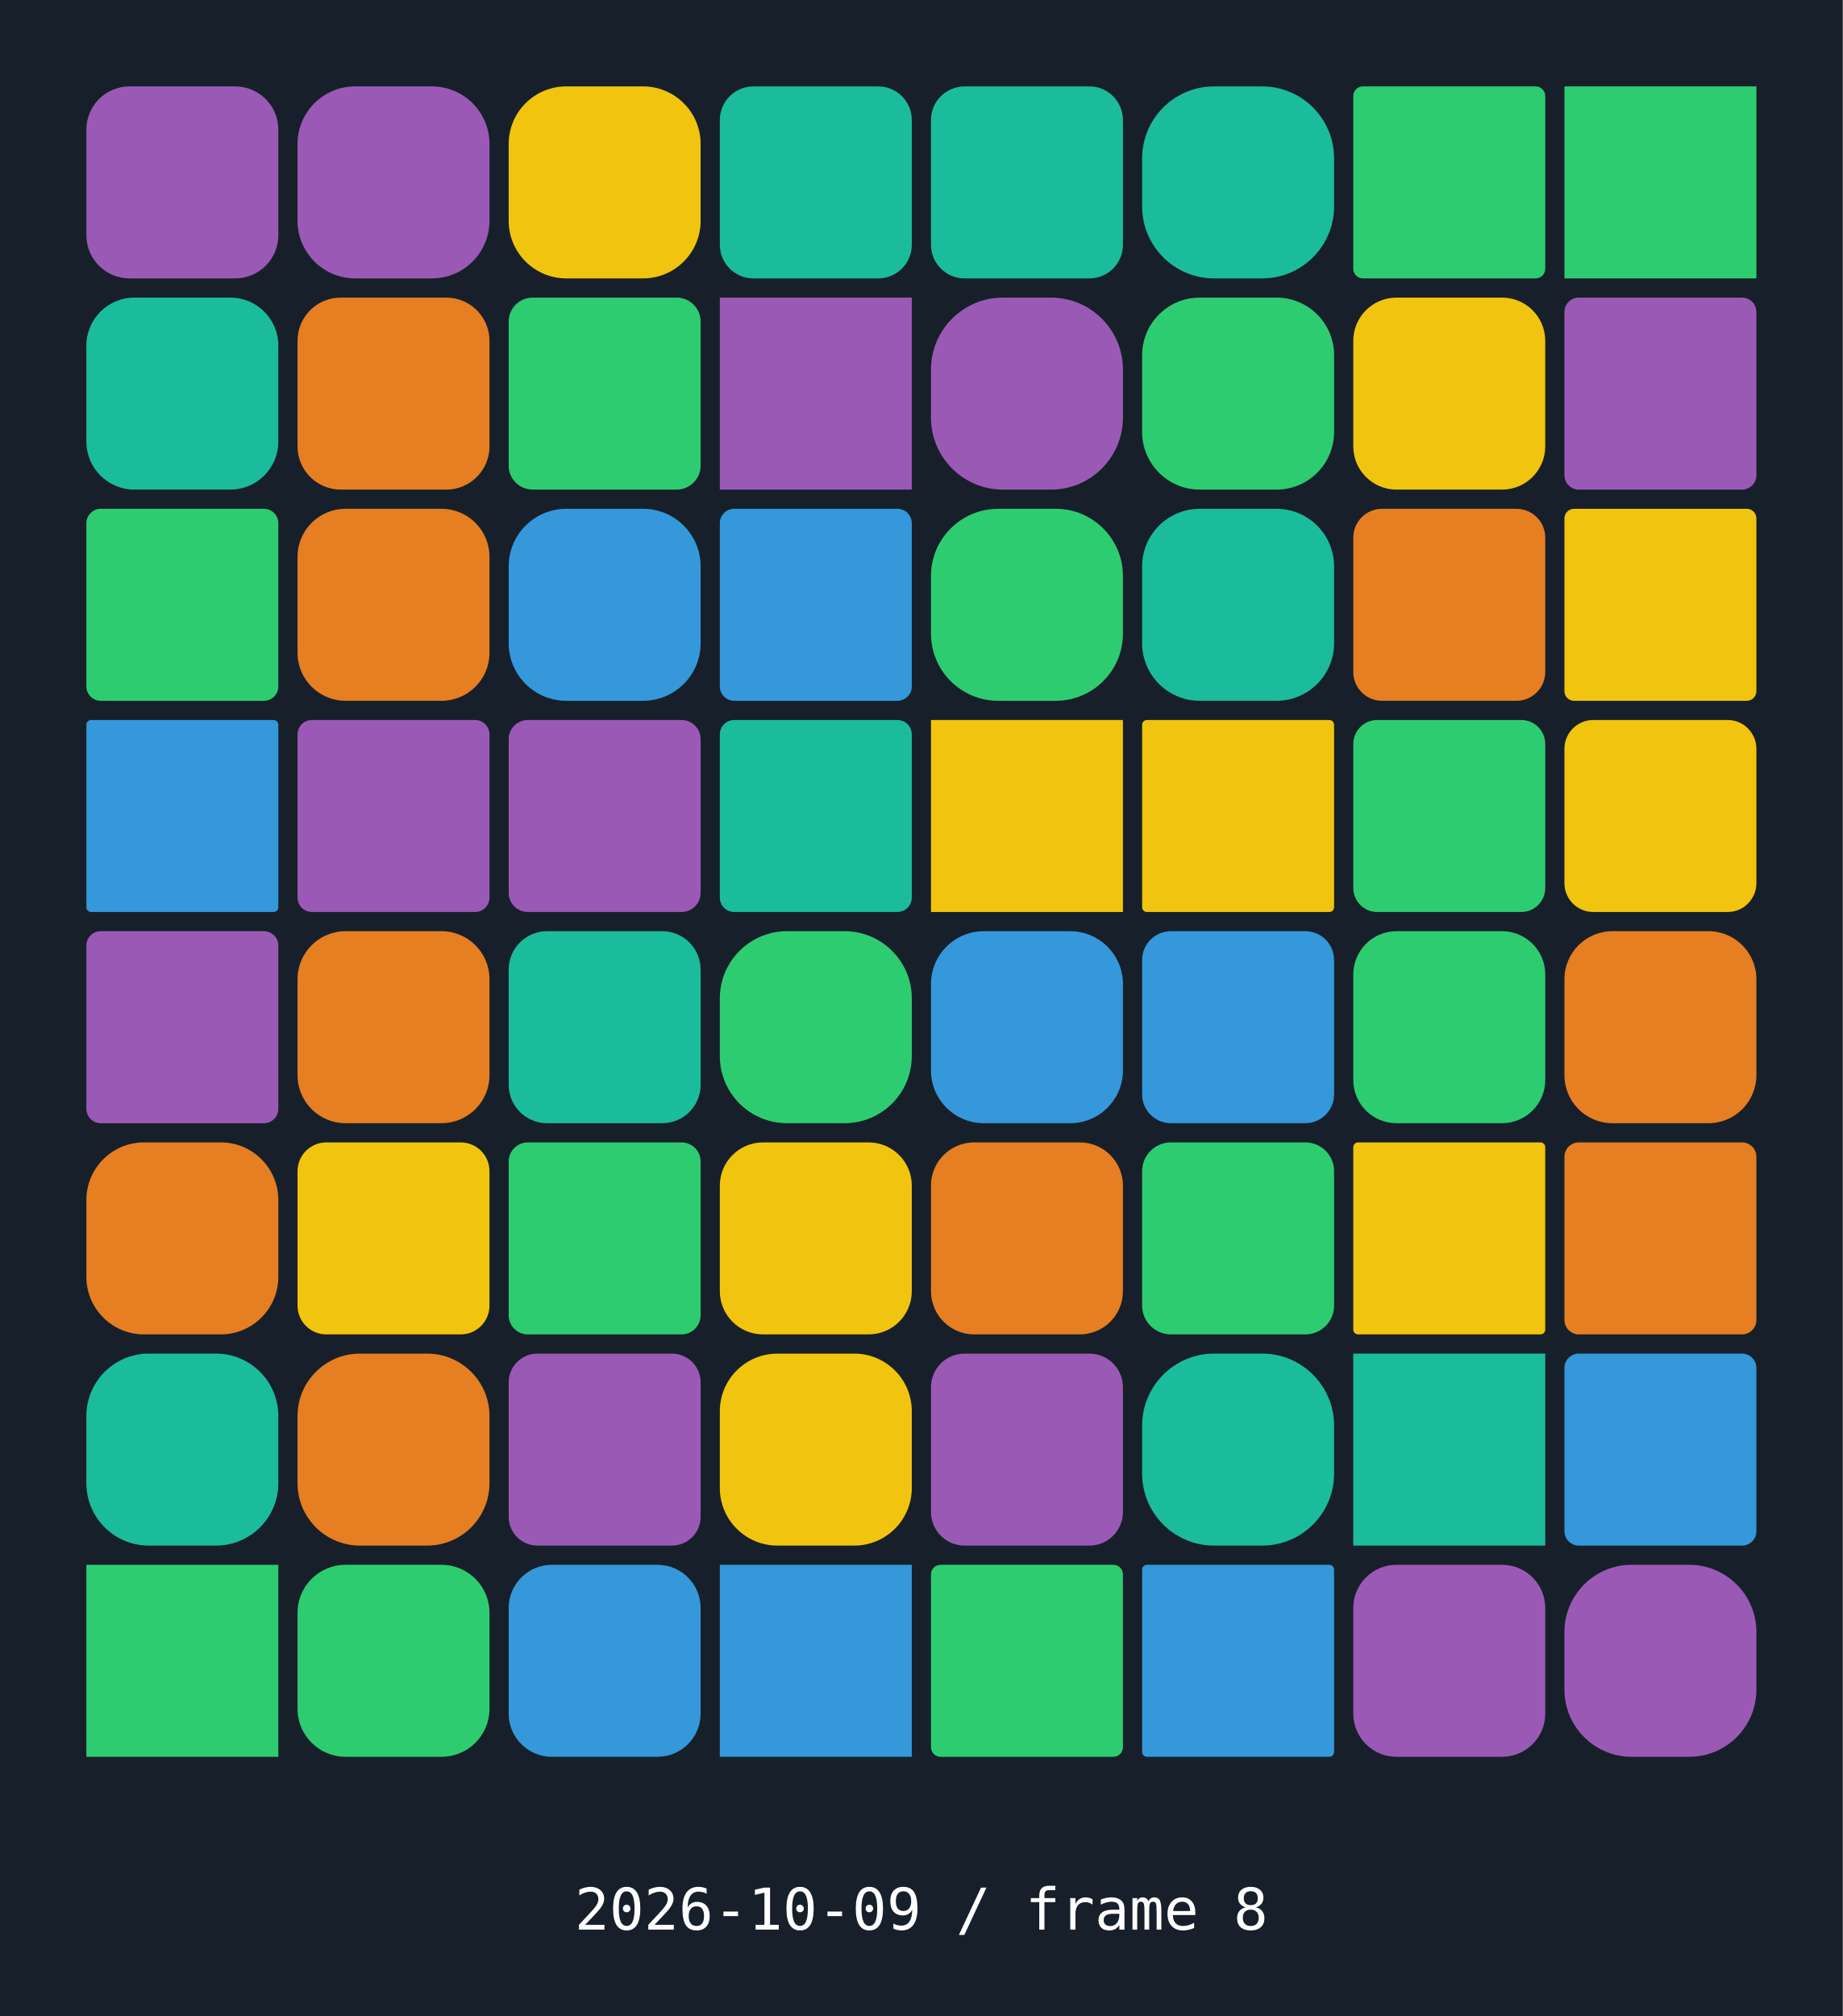
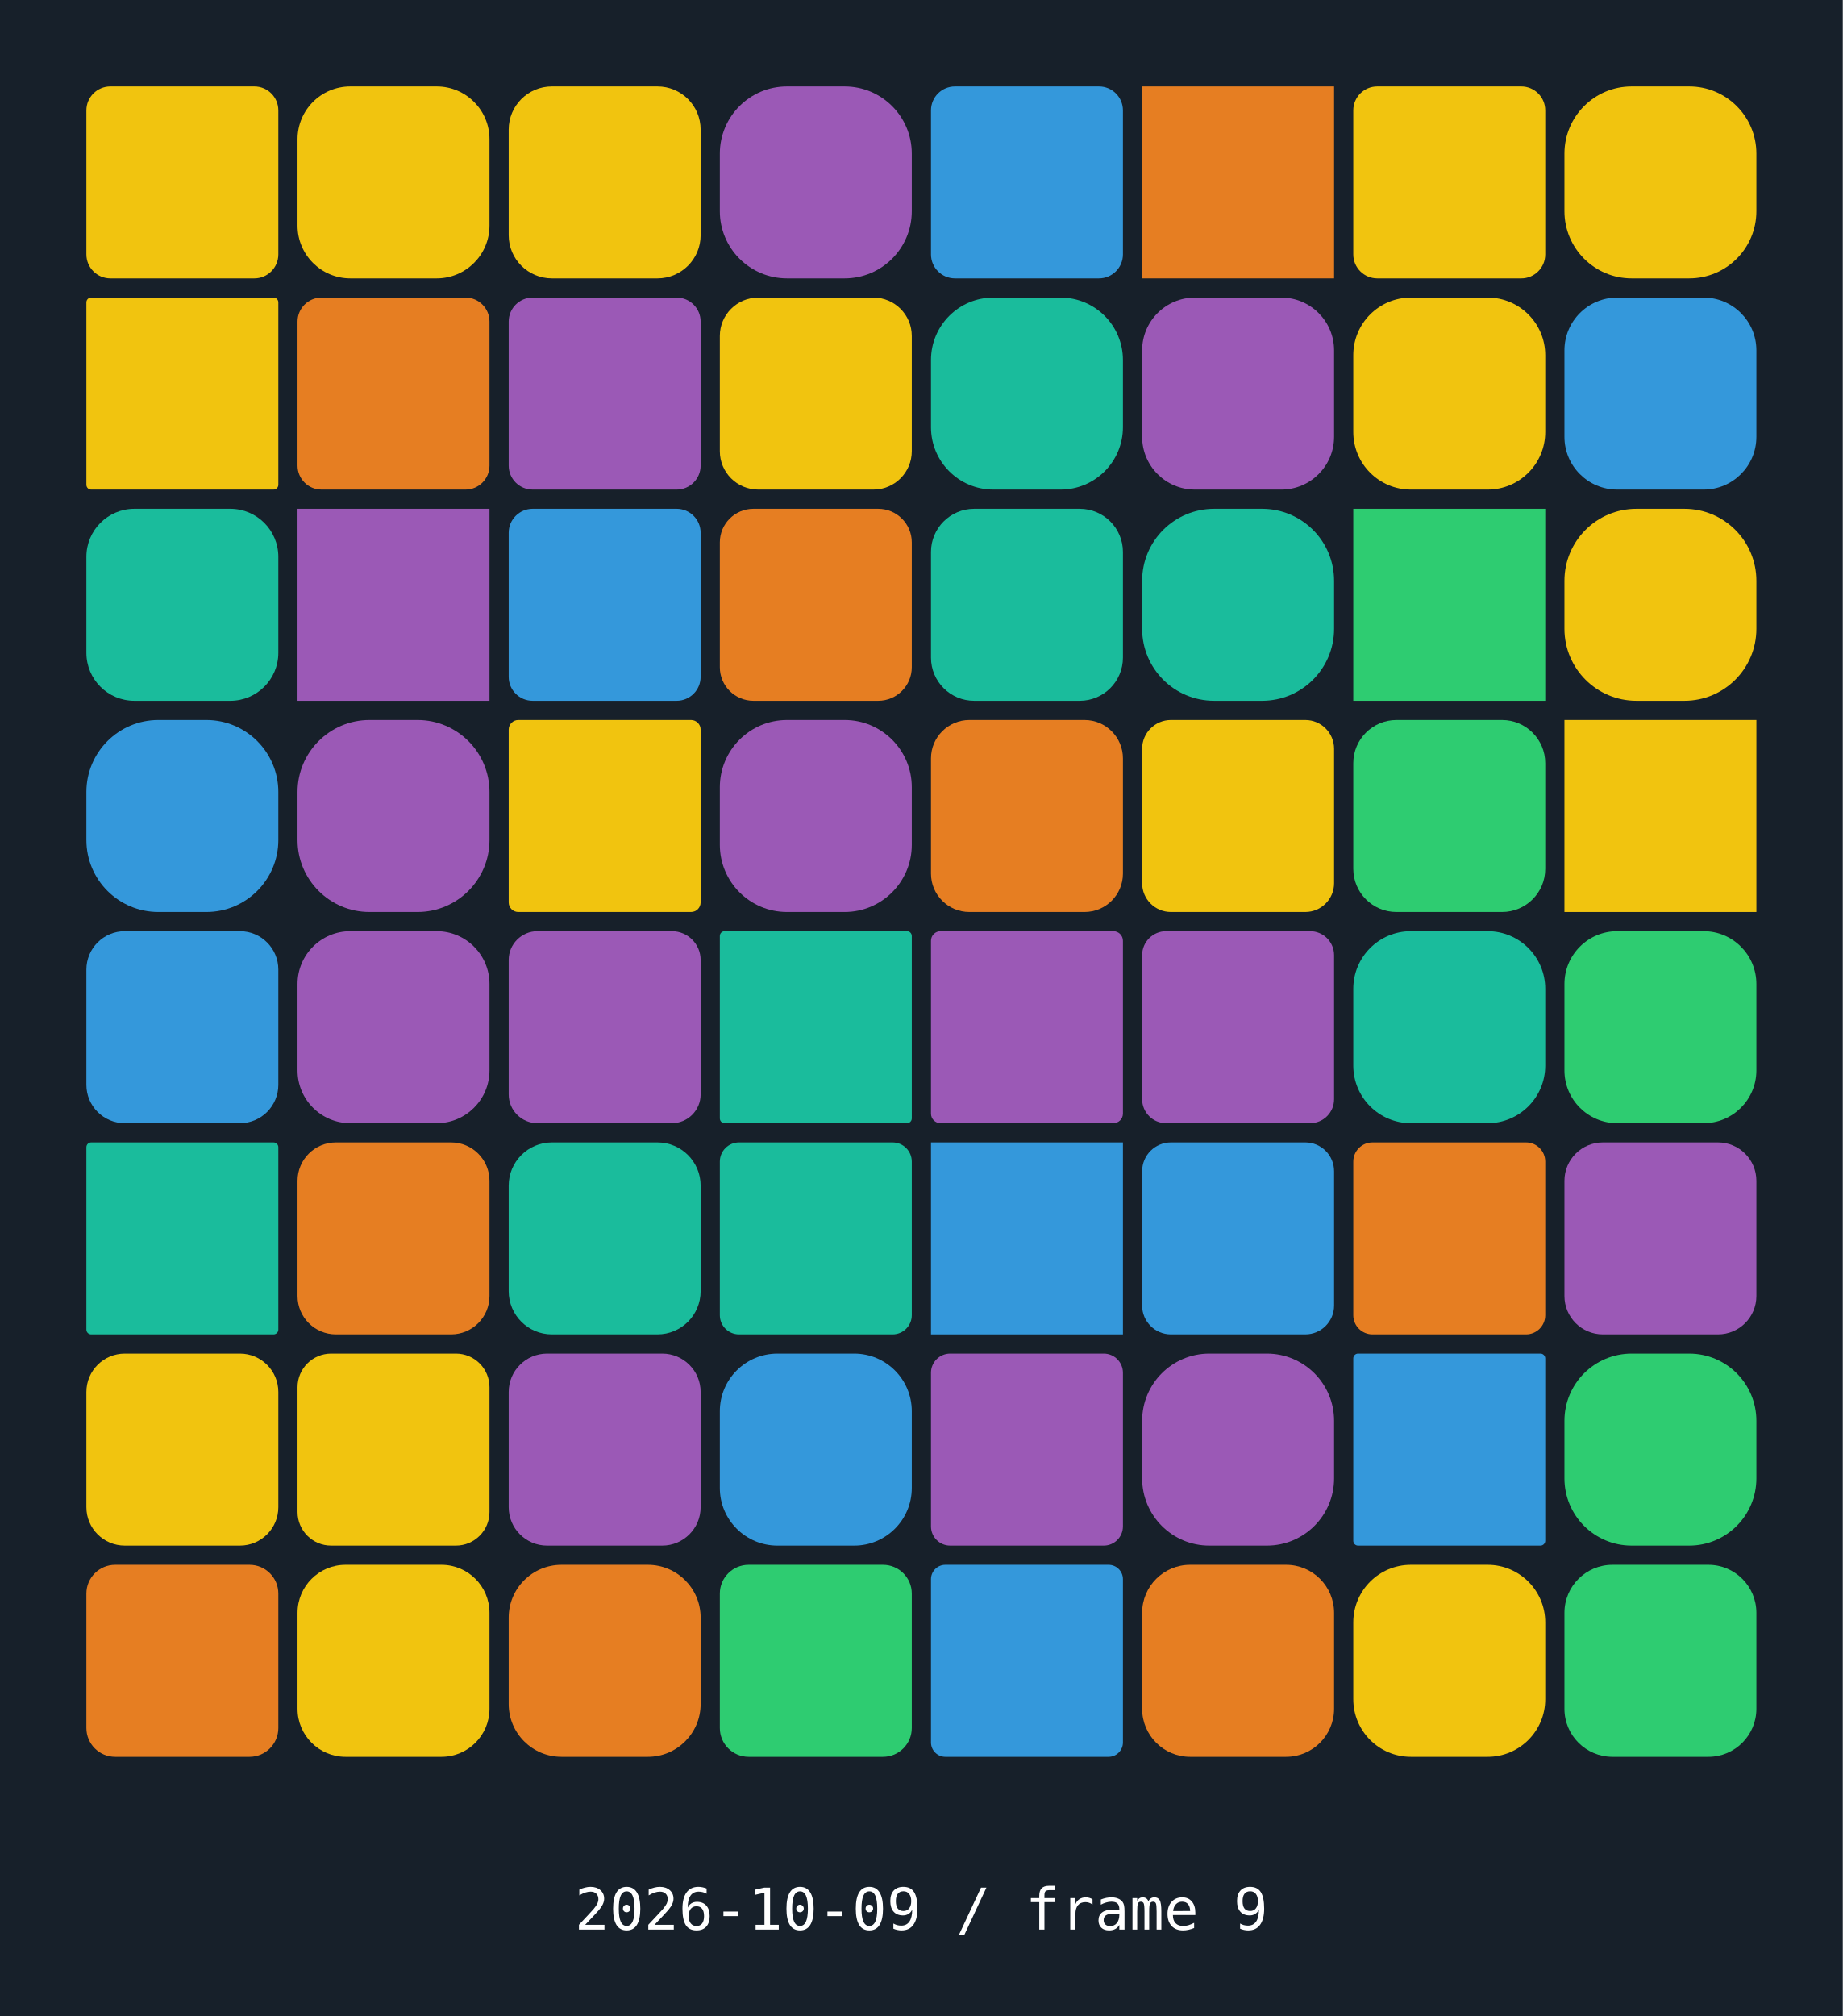
<svg xmlns="http://www.w3.org/2000/svg" width="384" height="420" viewBox="0 0 384 420">
  <rect width="384" height="420" fill="#17202a" />
-   <rect x="18" y="18" width="40" height="40" rx="9" fill="#9b59b6" />
-   <rect x="62" y="18" width="40" height="40" rx="12" fill="#9b59b6" />
-   <rect x="106" y="18" width="40" height="40" rx="12" fill="#f1c40f" />
-   <rect x="150" y="18" width="40" height="40" rx="7" fill="#1abc9c" />
-   <rect x="194" y="18" width="40" height="40" rx="7" fill="#1abc9c" />
-   <rect x="238" y="18" width="40" height="40" rx="15" fill="#1abc9c" />
-   <rect x="282" y="18" width="40" height="40" rx="2" fill="#2ecc71" />
-   <rect x="326" y="18" width="40" height="40" rx="0" fill="#2ecc71" />
-   <rect x="18" y="62" width="40" height="40" rx="10" fill="#1abc9c" />
-   <rect x="62" y="62" width="40" height="40" rx="9" fill="#e67e22" />
-   <rect x="106" y="62" width="40" height="40" rx="5" fill="#2ecc71" />
-   <rect x="150" y="62" width="40" height="40" rx="0" fill="#9b59b6" />
-   <rect x="194" y="62" width="40" height="40" rx="15" fill="#9b59b6" />
-   <rect x="238" y="62" width="40" height="40" rx="12" fill="#2ecc71" />
-   <rect x="282" y="62" width="40" height="40" rx="9" fill="#f1c40f" />
-   <rect x="326" y="62" width="40" height="40" rx="3" fill="#9b59b6" />
-   <rect x="18" y="106" width="40" height="40" rx="3" fill="#2ecc71" />
-   <rect x="62" y="106" width="40" height="40" rx="10" fill="#e67e22" />
-   <rect x="106" y="106" width="40" height="40" rx="12" fill="#3498db" />
-   <rect x="150" y="106" width="40" height="40" rx="3" fill="#3498db" />
-   <rect x="194" y="106" width="40" height="40" rx="14" fill="#2ecc71" />
-   <rect x="238" y="106" width="40" height="40" rx="12" fill="#1abc9c" />
-   <rect x="282" y="106" width="40" height="40" rx="6" fill="#e67e22" />
-   <rect x="326" y="106" width="40" height="40" rx="2" fill="#f1c40f" />
-   <rect x="18" y="150" width="40" height="40" rx="1" fill="#3498db" />
-   <rect x="62" y="150" width="40" height="40" rx="3" fill="#9b59b6" />
-   <rect x="106" y="150" width="40" height="40" rx="4" fill="#9b59b6" />
-   <rect x="150" y="150" width="40" height="40" rx="3" fill="#1abc9c" />
-   <rect x="194" y="150" width="40" height="40" rx="0" fill="#f1c40f" />
-   <rect x="238" y="150" width="40" height="40" rx="1" fill="#f1c40f" />
-   <rect x="282" y="150" width="40" height="40" rx="5" fill="#2ecc71" />
-   <rect x="326" y="150" width="40" height="40" rx="6" fill="#f1c40f" />
-   <rect x="18" y="194" width="40" height="40" rx="3" fill="#9b59b6" />
-   <rect x="62" y="194" width="40" height="40" rx="10" fill="#e67e22" />
-   <rect x="106" y="194" width="40" height="40" rx="8" fill="#1abc9c" />
-   <rect x="150" y="194" width="40" height="40" rx="14" fill="#2ecc71" />
-   <rect x="194" y="194" width="40" height="40" rx="11" fill="#3498db" />
-   <rect x="238" y="194" width="40" height="40" rx="6" fill="#3498db" />
-   <rect x="282" y="194" width="40" height="40" rx="9" fill="#2ecc71" />
-   <rect x="326" y="194" width="40" height="40" rx="10" fill="#e67e22" />
-   <rect x="18" y="238" width="40" height="40" rx="12" fill="#e67e22" />
-   <rect x="62" y="238" width="40" height="40" rx="6" fill="#f1c40f" />
-   <rect x="106" y="238" width="40" height="40" rx="4" fill="#2ecc71" />
-   <rect x="150" y="238" width="40" height="40" rx="9" fill="#f1c40f" />
-   <rect x="194" y="238" width="40" height="40" rx="9" fill="#e67e22" />
-   <rect x="238" y="238" width="40" height="40" rx="6" fill="#2ecc71" />
-   <rect x="282" y="238" width="40" height="40" rx="1" fill="#f1c40f" />
-   <rect x="326" y="238" width="40" height="40" rx="3" fill="#e67e22" />
-   <rect x="18" y="282" width="40" height="40" rx="13" fill="#1abc9c" />
-   <rect x="62" y="282" width="40" height="40" rx="13" fill="#e67e22" />
-   <rect x="106" y="282" width="40" height="40" rx="6" fill="#9b59b6" />
-   <rect x="150" y="282" width="40" height="40" rx="12" fill="#f1c40f" />
-   <rect x="194" y="282" width="40" height="40" rx="7" fill="#9b59b6" />
-   <rect x="238" y="282" width="40" height="40" rx="15" fill="#1abc9c" />
-   <rect x="282" y="282" width="40" height="40" rx="0" fill="#1abc9c" />
-   <rect x="326" y="282" width="40" height="40" rx="3" fill="#3498db" />
-   <rect x="18" y="326" width="40" height="40" rx="0" fill="#2ecc71" />
-   <rect x="62" y="326" width="40" height="40" rx="10" fill="#2ecc71" />
-   <rect x="106" y="326" width="40" height="40" rx="9" fill="#3498db" />
-   <rect x="150" y="326" width="40" height="40" rx="0" fill="#3498db" />
-   <rect x="194" y="326" width="40" height="40" rx="2" fill="#2ecc71" />
-   <rect x="238" y="326" width="40" height="40" rx="1" fill="#3498db" />
-   <rect x="282" y="326" width="40" height="40" rx="9" fill="#9b59b6" />
-   <rect x="326" y="326" width="40" height="40" rx="14" fill="#9b59b6" />
-   <text x="192" y="402" text-anchor="middle" fill="#ffffff" font-family="monospace">2026-10-09 / frame 8</text>
+   <rect x="18" y="18" width="40" height="40" rx="5" fill="#f1c40f" />
+   <rect x="62" y="18" width="40" height="40" rx="11" fill="#f1c40f" />
+   <rect x="106" y="18" width="40" height="40" rx="9" fill="#f1c40f" />
+   <rect x="150" y="18" width="40" height="40" rx="14" fill="#9b59b6" />
+   <rect x="194" y="18" width="40" height="40" rx="5" fill="#3498db" />
+   <rect x="238" y="18" width="40" height="40" rx="0" fill="#e67e22" />
+   <rect x="282" y="18" width="40" height="40" rx="5" fill="#f1c40f" />
+   <rect x="326" y="18" width="40" height="40" rx="14" fill="#f1c40f" />
+   <rect x="18" y="62" width="40" height="40" rx="1" fill="#f1c40f" />
+   <rect x="62" y="62" width="40" height="40" rx="5" fill="#e67e22" />
+   <rect x="106" y="62" width="40" height="40" rx="5" fill="#9b59b6" />
+   <rect x="150" y="62" width="40" height="40" rx="8" fill="#f1c40f" />
+   <rect x="194" y="62" width="40" height="40" rx="13" fill="#1abc9c" />
+   <rect x="238" y="62" width="40" height="40" rx="11" fill="#9b59b6" />
+   <rect x="282" y="62" width="40" height="40" rx="12" fill="#f1c40f" />
+   <rect x="326" y="62" width="40" height="40" rx="11" fill="#3498db" />
+   <rect x="18" y="106" width="40" height="40" rx="10" fill="#1abc9c" />
+   <rect x="62" y="106" width="40" height="40" rx="0" fill="#9b59b6" />
+   <rect x="106" y="106" width="40" height="40" rx="5" fill="#3498db" />
+   <rect x="150" y="106" width="40" height="40" rx="7" fill="#e67e22" />
+   <rect x="194" y="106" width="40" height="40" rx="9" fill="#1abc9c" />
+   <rect x="238" y="106" width="40" height="40" rx="15" fill="#1abc9c" />
+   <rect x="282" y="106" width="40" height="40" rx="0" fill="#2ecc71" />
+   <rect x="326" y="106" width="40" height="40" rx="15" fill="#f1c40f" />
+   <rect x="18" y="150" width="40" height="40" rx="15" fill="#3498db" />
+   <rect x="62" y="150" width="40" height="40" rx="15" fill="#9b59b6" />
+   <rect x="106" y="150" width="40" height="40" rx="2" fill="#f1c40f" />
+   <rect x="150" y="150" width="40" height="40" rx="14" fill="#9b59b6" />
+   <rect x="194" y="150" width="40" height="40" rx="8" fill="#e67e22" />
+   <rect x="238" y="150" width="40" height="40" rx="6" fill="#f1c40f" />
+   <rect x="282" y="150" width="40" height="40" rx="9" fill="#2ecc71" />
+   <rect x="326" y="150" width="40" height="40" rx="0" fill="#f1c40f" />
+   <rect x="18" y="194" width="40" height="40" rx="8" fill="#3498db" />
+   <rect x="62" y="194" width="40" height="40" rx="11" fill="#9b59b6" />
+   <rect x="106" y="194" width="40" height="40" rx="6" fill="#9b59b6" />
+   <rect x="150" y="194" width="40" height="40" rx="1" fill="#1abc9c" />
+   <rect x="194" y="194" width="40" height="40" rx="2" fill="#9b59b6" />
+   <rect x="238" y="194" width="40" height="40" rx="5" fill="#9b59b6" />
+   <rect x="282" y="194" width="40" height="40" rx="12" fill="#1abc9c" />
+   <rect x="326" y="194" width="40" height="40" rx="11" fill="#2ecc71" />
+   <rect x="18" y="238" width="40" height="40" rx="1" fill="#1abc9c" />
+   <rect x="62" y="238" width="40" height="40" rx="8" fill="#e67e22" />
+   <rect x="106" y="238" width="40" height="40" rx="9" fill="#1abc9c" />
+   <rect x="150" y="238" width="40" height="40" rx="4" fill="#1abc9c" />
+   <rect x="194" y="238" width="40" height="40" rx="0" fill="#3498db" />
+   <rect x="238" y="238" width="40" height="40" rx="6" fill="#3498db" />
+   <rect x="282" y="238" width="40" height="40" rx="4" fill="#e67e22" />
+   <rect x="326" y="238" width="40" height="40" rx="8" fill="#9b59b6" />
+   <rect x="18" y="282" width="40" height="40" rx="8" fill="#f1c40f" />
+   <rect x="62" y="282" width="40" height="40" rx="7" fill="#f1c40f" />
+   <rect x="106" y="282" width="40" height="40" rx="8" fill="#9b59b6" />
+   <rect x="150" y="282" width="40" height="40" rx="12" fill="#3498db" />
+   <rect x="194" y="282" width="40" height="40" rx="4" fill="#9b59b6" />
+   <rect x="238" y="282" width="40" height="40" rx="14" fill="#9b59b6" />
+   <rect x="282" y="282" width="40" height="40" rx="1" fill="#3498db" />
+   <rect x="326" y="282" width="40" height="40" rx="14" fill="#2ecc71" />
+   <rect x="18" y="326" width="40" height="40" rx="6" fill="#e67e22" />
+   <rect x="62" y="326" width="40" height="40" rx="10" fill="#f1c40f" />
+   <rect x="106" y="326" width="40" height="40" rx="11" fill="#e67e22" />
+   <rect x="150" y="326" width="40" height="40" rx="6" fill="#2ecc71" />
+   <rect x="194" y="326" width="40" height="40" rx="3" fill="#3498db" />
+   <rect x="238" y="326" width="40" height="40" rx="10" fill="#e67e22" />
+   <rect x="282" y="326" width="40" height="40" rx="12" fill="#f1c40f" />
+   <rect x="326" y="326" width="40" height="40" rx="10" fill="#2ecc71" />
+   <text x="192" y="402" text-anchor="middle" fill="#ffffff" font-family="monospace">2026-10-09 / frame 9</text>
</svg>
